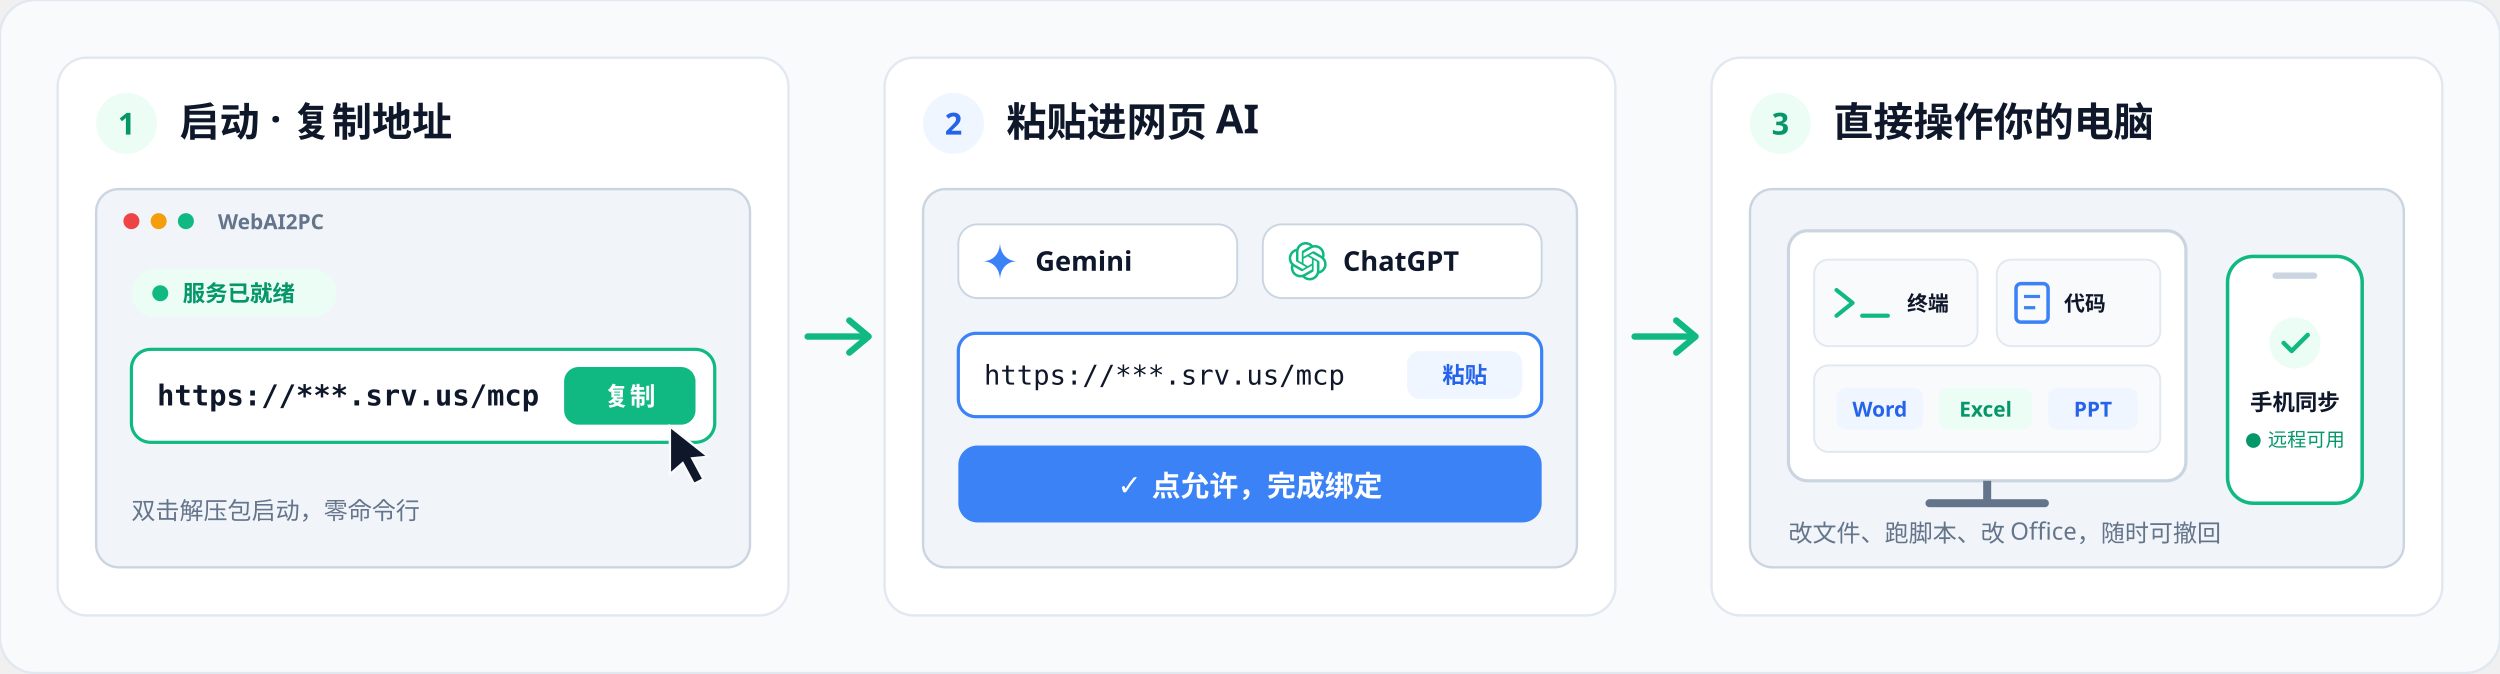
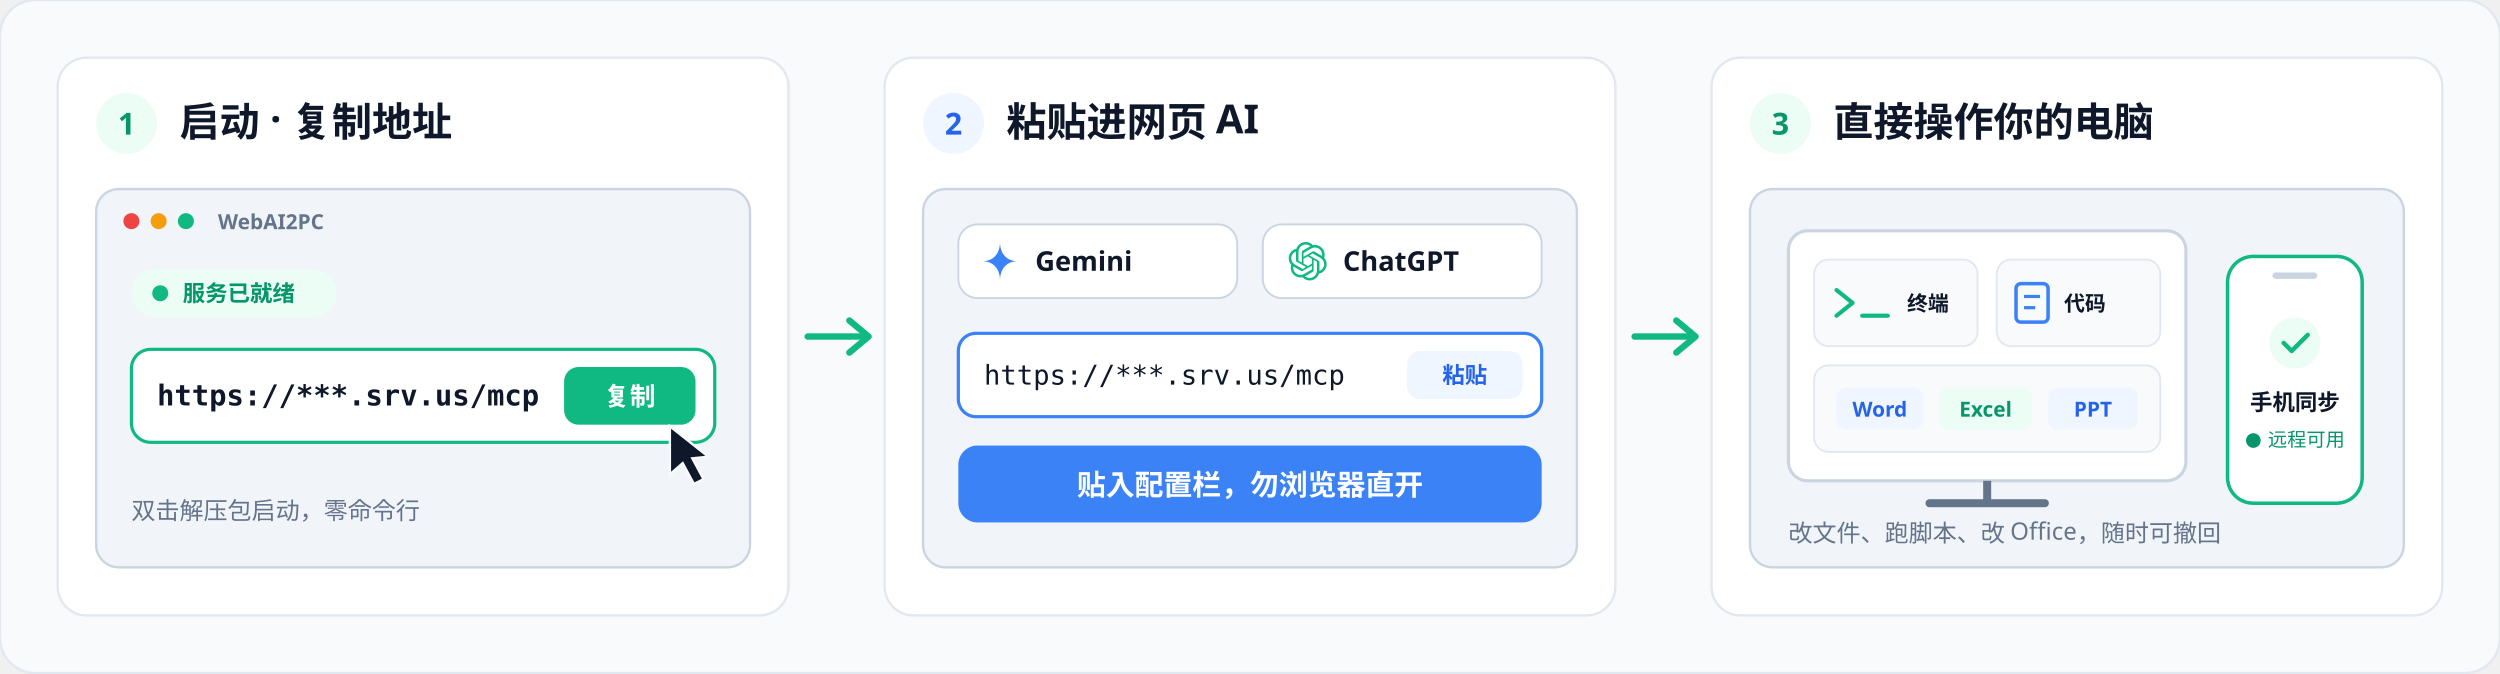
<svg xmlns="http://www.w3.org/2000/svg" viewBox="0 0 1560 420" width="1560" height="420">
  <rect width="1560" height="420" rx="22" fill="#F8FAFC" stroke="#E2E8F0" stroke-width="1.5" />
  <g transform="translate(36, 36)">
    <rect width="456" height="348" rx="18" fill="#FFFFFF" stroke="#E2E8F0" stroke-width="1.5" />
    <rect x="24" y="22" width="38" height="38" rx="19" fill="#ECFDF5" />
    <text x="43" y="48" text-anchor="middle" font-family="Segoe UI, system-ui, sans-serif" font-size="19" font-weight="800" fill="#059669">1</text>
    <text x="76" y="49" font-family="PingFang SC, Microsoft YaHei, system-ui, sans-serif" font-size="25" font-weight="700" fill="#0F172A">启动 · 复制地址</text>
    <g transform="translate(24, 82)">
      <rect width="408" height="236" rx="14" fill="#F1F5F9" stroke="#CBD5E1" stroke-width="1.5" />
      <circle cx="22" cy="20" r="5" fill="#EF4444" />
      <circle cx="39" cy="20" r="5" fill="#F59E0B" />
      <circle cx="56" cy="20" r="5" fill="#10B981" />
      <text x="76" y="25" font-family="Segoe UI, sans-serif" font-size="13" font-weight="600" fill="#64748B">WebAI2PC</text>
      <rect x="22" y="50" width="128" height="30" rx="15" fill="#ECFDF5" />
      <circle cx="40" cy="65" r="5" fill="#10B981" />
      <text x="54" y="70" font-family="PingFang SC, Microsoft YaHei, sans-serif" font-size="14" font-weight="700" fill="#059669">服务已就绪</text>
      <rect x="22" y="100" width="364" height="58" rx="12" fill="#FFFFFF" stroke="#10B981" stroke-width="2" />
      <text x="38" y="135" font-family="Consolas, SFMono-Regular, monospace" font-size="18" font-weight="600" fill="#0F172A">https://***.srv.us/mcp</text>
      <rect x="292" y="111" width="82" height="36" rx="9" fill="#10B981" />
      <text x="333" y="135" text-anchor="middle" font-family="PingFang SC, Microsoft YaHei, sans-serif" font-size="16" font-weight="700" fill="#FFFFFF">复制</text>
      <path d="M358 148 L358 178 L366 171 L373 184 L379 181 L372 168 L382 167 Z" fill="#0F172A" stroke="#F8FAFC" stroke-width="1.5" />
      <text x="22" y="206" font-family="PingFang SC, Microsoft YaHei, sans-serif" font-size="15" fill="#64748B">双击解压包启动，零命令行</text>
    </g>
  </g>
  <g transform="translate(504, 210)">
    <line x1="0" y1="0" x2="36" y2="0" stroke="#10B981" stroke-width="4" stroke-linecap="round" />
    <path d="M26 -10 L38 0 L26 10" fill="none" stroke="#10B981" stroke-width="4" stroke-linecap="round" stroke-linejoin="round" />
  </g>
  <g transform="translate(552, 36)">
    <rect width="456" height="348" rx="18" fill="#FFFFFF" stroke="#E2E8F0" stroke-width="1.5" />
    <rect x="24" y="22" width="38" height="38" rx="19" fill="#EFF6FF" />
    <text x="43" y="48" text-anchor="middle" font-family="Segoe UI, system-ui, sans-serif" font-size="19" font-weight="800" fill="#2563EB">2</text>
    <text x="76" y="49" font-family="PingFang SC, Microsoft YaHei, system-ui, sans-serif" font-size="25" font-weight="700" fill="#0F172A">粘贴进网页 AI</text>
    <g transform="translate(24, 82)">
      <rect width="408" height="236" rx="14" fill="#F1F5F9" stroke="#CBD5E1" stroke-width="1.5" />
      <g transform="translate(22, 22)">
        <rect width="174" height="46" rx="12" fill="#FFFFFF" stroke="#CBD5E1" stroke-width="1.2" />
        <path d="M26 11 C26 18 30 23 37 23 C30 23 26 28 26 35 C26 28 22 23 15 23 C22 23 26 18 26 11 Z" fill="#3B82F6" />
        <text x="48" y="29" font-family="Segoe UI, sans-serif" font-size="17" font-weight="700" fill="#0F172A">Gemini</text>
      </g>
      <g transform="translate(212, 22)">
        <rect width="174" height="46" rx="12" fill="#FFFFFF" stroke="#CBD5E1" stroke-width="1.2" />
        <g transform="translate(16, 11) scale(1.0)">
          <path d="M22.282 9.821a5.985 5.985 0 0 0-.516-4.911 6.046 6.046 0 0 0-6.51-2.9A6.065 6.065 0 0 0 4.981 4.182a5.985 5.985 0 0 0-3.998 2.9 6.046 6.046 0 0 0 .743 7.097 5.98 5.98 0 0 0 .511 4.911 6.051 6.051 0 0 0 6.515 2.9A5.985 5.985 0 0 0 13.26 24a6.056 6.056 0 0 0 5.772-4.206 5.989 5.989 0 0 0 3.998-2.9 6.056 6.056 0 0 0-.748-7.073zm-9.022 12.608a4.476 4.476 0 0 1-2.876-1.041l.142-.08 4.778-2.758a.795.795 0 0 0 .393-.681v-6.737l2.02 1.169a.071.071 0 0 1 .038.052v5.583a4.504 4.504 0 0 1-4.495 4.494zm-9.661-4.125a4.471 4.471 0 0 1-.535-3.014l.142.085 4.783 2.758a.771.771 0 0 0 .781 0l5.843-3.369v2.332a.08.08 0 0 1-.033.061L9.74 19.95a4.499 4.499 0 0 1-6.141-1.646zM2.341 7.896a4.485 4.485 0 0 1 2.365-1.973V11.6a.766.766 0 0 0 .388.676l5.814 3.354-2.02 1.169a.076.076 0 0 1-.071 0l-4.83-2.787A4.504 4.504 0 0 1 2.341 7.872zm16.596 3.856L13.104 8.364 15.119 7.2a.076.076 0 0 1 .071 0l4.83 2.791a4.494 4.494 0 0 1-.676 8.104v-5.677a.79.79 0 0 0-.407-.667zm2.011-3.023l-.142-.085-4.774-2.782a.776.776 0 0 0-.785 0L9.409 9.23V6.897a.066.066 0 0 1 .028-.061l4.83-2.787a4.499 4.499 0 0 1 6.68 4.66zM8.306 12.863l-2.02-1.164a.08.08 0 0 1-.038-.057V6.074a4.499 4.499 0 0 1 7.376-3.454l-.142.081L8.704 5.459a.795.795 0 0 0-.393.681zm1.098-2.365l2.602-1.5 2.607 1.5v2.999l-2.597 1.5-2.607-1.5Z" fill="#10B981" />
        </g>
        <text x="50" y="29" font-family="Segoe UI, sans-serif" font-size="17" font-weight="700" fill="#0F172A">ChatGPT</text>
      </g>
      <rect x="22" y="90" width="364" height="52" rx="11" fill="#FFFFFF" stroke="#3B82F6" stroke-width="2" />
      <text x="38" y="122" font-family="Consolas, SFMono-Regular, monospace" font-size="17" fill="#0F172A">https://***.srv.us/mcp</text>
      <rect x="302" y="101" width="72" height="30" rx="8" fill="#EFF6FF" />
      <text x="338" y="121" text-anchor="middle" font-family="Segoe UI, PingFang SC, sans-serif" font-size="14" font-weight="700" fill="#2563EB">粘贴</text>
      <rect x="22" y="160" width="364" height="48" rx="12" fill="#3B82F6" />
-       <text x="204" y="191" text-anchor="middle" font-family="PingFang SC, Microsoft YaHei, sans-serif" font-size="18" font-weight="700" fill="#FFFFFF">✓  点允许，完成绑定</text>
+       <text x="204" y="191" text-anchor="middle" font-family="PingFang SC, Microsoft YaHei, sans-serif" font-size="18" font-weight="700" fill="#FFFFFF">贴入配置栏，勿浏览器直开</text>
    </g>
  </g>
  <g transform="translate(1020, 210)">
    <line x1="0" y1="0" x2="36" y2="0" stroke="#10B981" stroke-width="4" stroke-linecap="round" />
    <path d="M26 -10 L38 0 L26 10" fill="none" stroke="#10B981" stroke-width="4" stroke-linecap="round" stroke-linejoin="round" />
  </g>
  <g transform="translate(1068, 36)">
    <rect width="456" height="348" rx="18" fill="#FFFFFF" stroke="#E2E8F0" stroke-width="1.5" />
    <rect x="24" y="22" width="38" height="38" rx="19" fill="#ECFDF5" />
    <text x="43" y="48" text-anchor="middle" font-family="Segoe UI, system-ui, sans-serif" font-size="19" font-weight="800" fill="#059669">3</text>
    <text x="76" y="49" font-family="PingFang SC, Microsoft YaHei, system-ui, sans-serif" font-size="25" font-weight="700" fill="#0F172A">直接操作你的电脑</text>
    <g transform="translate(24, 82)">
      <rect width="408" height="236" rx="14" fill="#F1F5F9" stroke="#CBD5E1" stroke-width="1.5" />
      <rect x="24" y="26" width="248" height="156" rx="12" fill="#FFFFFF" stroke="#CBD5E1" stroke-width="2" />
      <line x1="112" y1="196" x2="184" y2="196" stroke="#64748B" stroke-width="5" stroke-linecap="round" />
      <line x1="148" y1="182" x2="148" y2="196" stroke="#64748B" stroke-width="5" />
      <rect x="40" y="44" width="102" height="54" rx="9" fill="#F8FAFC" stroke="#E2E8F0" stroke-width="1.2" />
      <path d="M54 63 L64 71 L54 79" fill="none" stroke="#10B981" stroke-width="2.6" stroke-linecap="round" stroke-linejoin="round" />
      <line x1="70" y1="79" x2="86" y2="79" stroke="#10B981" stroke-width="2.6" stroke-linecap="round" />
      <text x="98" y="76" font-family="PingFang SC, Microsoft YaHei, sans-serif" font-size="13" font-weight="600" fill="#0F172A">终端</text>
      <rect x="154" y="44" width="102" height="54" rx="9" fill="#F8FAFC" stroke="#E2E8F0" stroke-width="1.2" />
      <rect x="166" y="59" width="20" height="24" rx="3" fill="none" stroke="#3B82F6" stroke-width="2.2" />
      <line x1="171" y1="67" x2="181" y2="67" stroke="#3B82F6" stroke-width="2" />
      <line x1="171" y1="74" x2="178" y2="74" stroke="#3B82F6" stroke-width="2" />
      <text x="196" y="76" font-family="PingFang SC, Microsoft YaHei, sans-serif" font-size="13" font-weight="600" fill="#0F172A">代码</text>
      <rect x="40" y="110" width="216" height="54" rx="9" fill="#F8FAFC" stroke="#E2E8F0" stroke-width="1.2" />
      <rect x="54" y="124" width="54" height="26" rx="6" fill="#EFF6FF" />
      <text x="81" y="142" text-anchor="middle" font-family="Segoe UI, sans-serif" font-size="13" font-weight="700" fill="#2563EB">Word</text>
      <rect x="118" y="124" width="58" height="26" rx="6" fill="#ECFDF5" />
      <text x="147" y="142" text-anchor="middle" font-family="Segoe UI, sans-serif" font-size="13" font-weight="700" fill="#059669">Excel</text>
      <rect x="186" y="124" width="56" height="26" rx="6" fill="#EFF6FF" />
      <text x="214" y="142" text-anchor="middle" font-family="Segoe UI, sans-serif" font-size="13" font-weight="700" fill="#2563EB">PPT</text>
      <rect x="298" y="42" width="84" height="154" rx="16" fill="#FFFFFF" stroke="#10B981" stroke-width="2.2" />
      <rect x="326" y="52" width="28" height="4" rx="2" fill="#CBD5E1" />
      <circle cx="340" cy="96" r="16" fill="#ECFDF5" />
      <path d="M333 96 L338 101 L348 91" fill="none" stroke="#10B981" stroke-width="2.8" stroke-linecap="round" stroke-linejoin="round" />
      <text x="340" y="138" text-anchor="middle" font-family="PingFang SC, Microsoft YaHei, sans-serif" font-size="14" font-weight="700" fill="#0F172A">手机同步</text>
      <text x="340" y="160" text-anchor="middle" font-family="PingFang SC, Microsoft YaHei, sans-serif" font-size="12" fill="#059669">● 远程可用</text>
      <text x="24" y="220" font-family="PingFang SC, Microsoft YaHei, sans-serif" font-size="15" fill="#64748B">改文件、跑脚本、改 Office，随时可撤回</text>
    </g>
  </g>
</svg>
